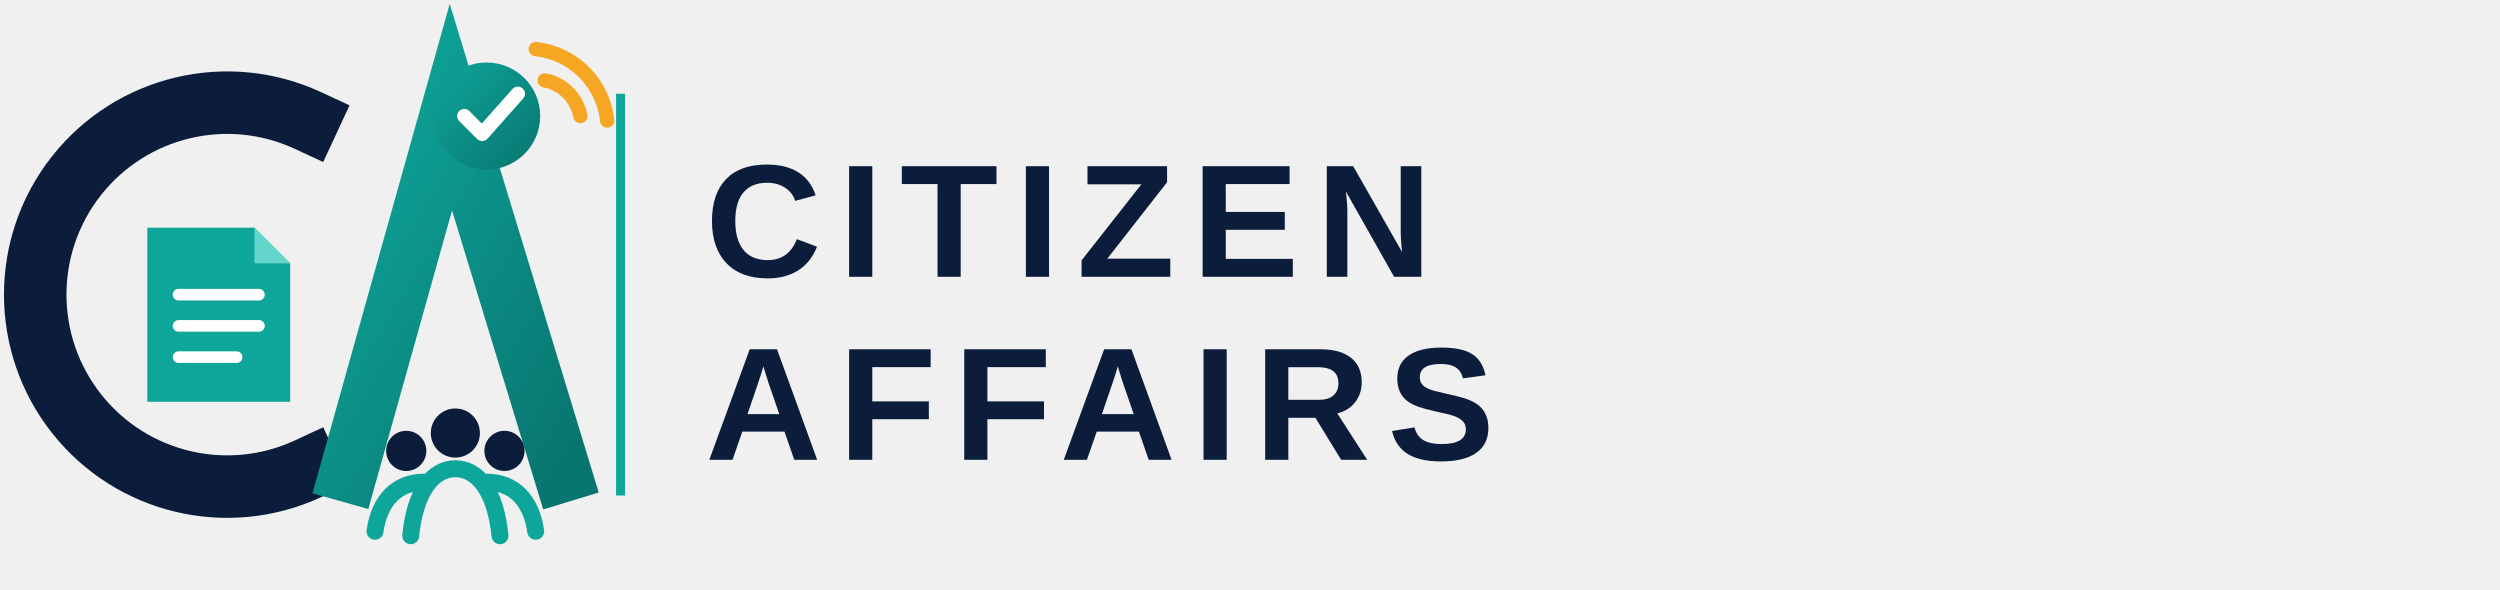
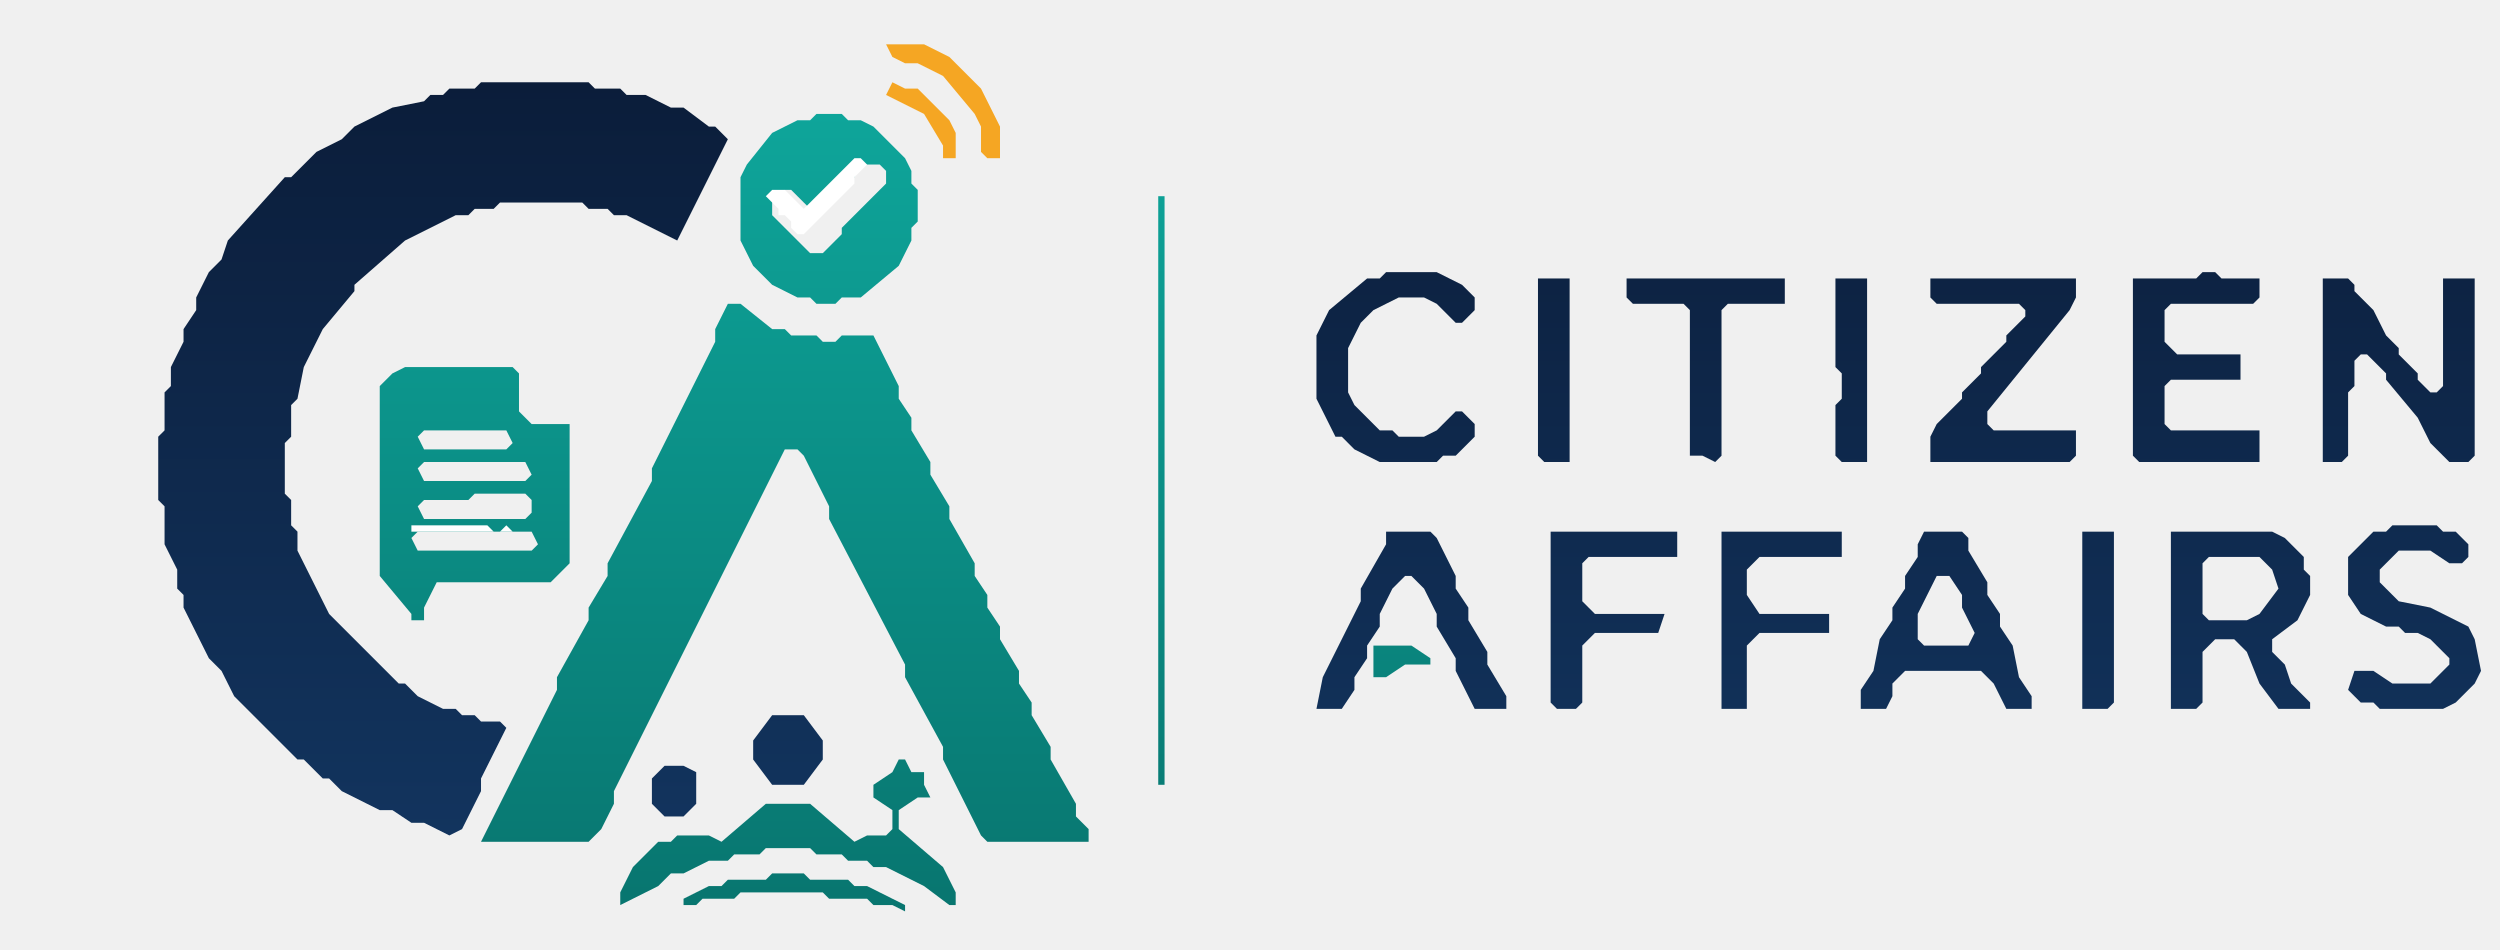
- <svg xmlns="http://www.w3.org/2000/svg" viewBox="0 0 560 132" role="img" aria-labelledby="title desc">
+ <svg xmlns="http://www.w3.org/2000/svg" viewBox="0 0 395 150" role="img" aria-labelledby="title desc">
  <defs>
-     <linearGradient id="teal" x1="0" y1="0" x2="1" y2="1">
+     <linearGradient id="navy" x1="0" y1="0" x2="0" y2="1">
+       <stop offset="0" stop-color="#0B1D3A" />
+       <stop offset="1" stop-color="#12345E" />
+     </linearGradient>
+     <linearGradient id="teal" x1="0" y1="0" x2="0" y2="1">
      <stop offset="0" stop-color="#0EA59A" />
      <stop offset="1" stop-color="#08756F" />
    </linearGradient>
  </defs>
-   <g aria-hidden="true">
-     <path d="M69 27A43 43 0 1 0 69 105" fill="none" stroke="#0B1D3A" stroke-width="14" stroke-linecap="square" />
-     <path d="M78 106L101 24L126 106" fill="none" stroke="url(#teal)" stroke-width="13" stroke-linecap="square" stroke-linejoin="miter" />
-     <path d="M88 75H115" fill="none" stroke="url(#teal)" stroke-width="11" stroke-linecap="square" />
-     <g transform="translate(33 51)">
-       <path d="M0 0h24l8 8v31H0z" fill="#0EA59A" rx="3" />
-       <path d="M24 0v8h8" fill="#63D5CA" />
-       <path d="M7 15h18M7 22h18M7 29h13" fill="none" stroke="#fff" stroke-width="2.6" stroke-linecap="round" />
-     </g>
-     <g transform="translate(109 26)">
-       <circle r="12" fill="url(#teal)" />
-       <path d="M-5 0l4 4 8-9" fill="none" stroke="#fff" stroke-width="3.2" stroke-linecap="round" stroke-linejoin="round" />
-     </g>
-     <g fill="none" stroke="#F5A623" stroke-width="3.2" stroke-linecap="round">
-       <path d="M120 11a18 18 0 0 1 16 16" />
-       <path d="M122 18a10 10 0 0 1 8 8" />
-     </g>
-     <g fill="#0B1D3A">
-       <circle cx="91" cy="101" r="4.5" />
-       <circle cx="102" cy="97" r="5.5" />
-       <circle cx="113" cy="101" r="4.5" />
-     </g>
-     <g fill="none" stroke="#0EA59A" stroke-width="3.8" stroke-linecap="round">
-       <path d="M84 119c1-7 5-11 11-11" />
-       <path d="M92 120c1-10 5-15 10-15s9 5 10 15" />
-       <path d="M109 108c6 0 10 4 11 11" />
-     </g>
-   </g>
-   <path d="M139 21v90" stroke="#0EA59A" stroke-width="2" />
-   <g font-family="Arial, Helvetica, sans-serif" fill="#0B1D3A" font-weight="800">
-     <text x="158" y="62" font-size="36" letter-spacing="3.8">CITIZEN</text>
-     <text x="158" y="103" font-size="36" letter-spacing="3.8">AFFAIRS</text>
-   </g>
+   <path d="M105 121 L103 123 L103 127 L105 129 L108 129 L110 127 L110 122 L108 121 Z M122 113 L119 117 L119 120 L122 124 L127 124 L130 120 L130 117 L127 113 Z M343 84 L343 112 L347 112 L348 111 L348 103 L350 101 L353 101 L355 103 L357 108 L360 112 L365 112 L365 111 L362 108 L361 105 L359 103 L359 101 L363 98 L365 94 L365 91 L364 90 L364 88 L361 85 L359 84 Z M348 97 L348 89 L349 88 L357 88 L359 90 L360 93 L357 97 L355 98 L349 98 Z M329 84 L329 112 L333 112 L334 111 L334 84 Z M304 84 L303 86 L303 88 L301 91 L301 93 L299 96 L299 98 L297 101 L296 106 L294 109 L294 112 L298 112 L299 110 L299 108 L301 106 L313 106 L315 108 L317 112 L321 112 L321 110 L319 107 L318 102 L316 99 L316 97 L314 94 L314 92 L311 87 L311 85 L310 84 Z M306 91 L308 91 L310 94 L310 96 L312 100 L311 102 L304 102 L303 101 L303 97 Z M291 84 L272 84 L272 112 L276 112 L276 102 L278 100 L289 100 L289 97 L278 97 L276 94 L276 90 L278 88 L291 88 Z M265 84 L245 84 L245 111 L246 112 L249 112 L250 111 L250 102 L252 100 L262 100 L263 97 L252 97 L250 95 L250 89 L251 88 L265 88 Z M219 84 L219 86 L215 93 L215 95 L209 107 L208 112 L212 112 L214 109 L214 107 L216 104 L216 102 L218 99 L218 97 L220 93 L222 91 L223 91 L225 93 L227 97 L227 99 L230 104 L230 106 L233 112 L238 112 L238 110 L235 105 L235 103 L232 98 L232 96 L230 93 L230 91 L227 85 L226 84 Z M378 83 L377 84 L375 84 L371 88 L371 94 L373 97 L377 99 L379 99 L380 100 L382 100 L384 101 L387 104 L387 105 L384 108 L378 108 L375 106 L372 106 L371 109 L373 111 L375 111 L376 112 L386 112 L388 111 L391 108 L392 106 L391 101 L390 99 L384 96 L379 95 L376 92 L376 90 L379 87 L384 87 L387 89 L389 89 L390 88 L390 86 L388 84 L386 84 L385 83 Z M367 44 L367 73 L370 73 L371 72 L371 62 L372 61 L372 57 L373 56 L374 56 L377 59 L377 60 L382 66 L384 70 L387 73 L390 73 L391 72 L391 44 L386 44 L386 61 L385 62 L384 62 L382 60 L382 59 L379 56 L379 55 L377 53 L375 49 L372 46 L372 45 L371 44 Z M305 44 L305 47 L306 48 L319 48 L320 49 L320 50 L317 53 L317 54 L313 58 L313 59 L310 62 L310 63 L306 67 L305 69 L305 73 L327 73 L328 72 L328 68 L315 68 L314 67 L314 65 L327 49 L328 47 L328 44 Z M290 44 L290 58 L291 59 L291 63 L290 64 L290 72 L291 73 L295 73 L295 44 Z M257 44 L257 47 L258 48 L266 48 L267 49 L267 72 L269 72 L271 73 L272 72 L272 49 L273 48 L282 48 L282 44 Z M243 44 L243 72 L244 73 L248 73 L248 44 Z M357 44 L351 44 L350 43 L348 43 L347 44 L337 44 L337 72 L338 73 L357 73 L357 68 L343 68 L342 67 L342 61 L343 60 L354 60 L354 56 L344 56 L342 54 L342 49 L343 48 L356 48 L357 47 Z M219 43 L218 44 L216 44 L210 49 L208 53 L208 63 L211 69 L212 69 L214 71 L218 73 L227 73 L228 72 L230 72 L233 69 L233 67 L231 65 L230 65 L227 68 L225 69 L221 69 L220 68 L218 68 L214 64 L213 62 L213 55 L215 51 L217 49 L221 47 L225 47 L227 48 L230 51 L231 51 L233 49 L233 47 L231 45 L227 43 Z M98 14 L94 14 L93 13 L76 13 L75 14 L71 14 L70 15 L68 15 L67 16 L62 17 L56 20 L54 22 L50 24 L46 28 L45 28 L36 38 L35 41 L33 43 L31 47 L31 49 L29 52 L29 54 L27 58 L27 61 L26 62 L26 68 L25 69 L25 79 L26 80 L26 86 L28 90 L28 93 L29 94 L29 96 L33 104 L35 106 L37 110 L47 120 L48 120 L51 123 L52 123 L54 125 L60 128 L62 128 L65 130 L67 130 L71 132 L73 131 L76 125 L76 123 L80 115 L79 114 L76 114 L75 113 L73 113 L72 112 L70 112 L66 110 L64 108 L63 108 L52 97 L47 87 L47 84 L46 83 L46 79 L45 78 L45 70 L46 69 L46 64 L47 63 L48 58 L51 52 L56 46 L56 45 L64 38 L72 34 L74 34 L75 33 L78 33 L79 32 L92 32 L93 33 L96 33 L97 34 L99 34 L107 38 L115 22 L113 20 L112 20 L108 17 L106 17 L102 15 L99 15 Z" fill="url(#navy)" fill-rule="evenodd" />
+   <path d="M108 142 L108 143 L110 143 L111 142 L116 142 L117 141 L130 141 L131 142 L137 142 L138 143 L141 143 L143 144 L143 143 L137 140 L135 140 L134 139 L128 139 L127 138 L122 138 L121 139 L115 139 L114 140 L112 140 Z M151 141 L149 137 L142 131 L142 128 L145 126 L147 126 L146 124 L146 122 L144 122 L143 120 L142 120 L141 122 L138 124 L138 126 L141 128 L141 131 L140 132 L137 132 L135 133 L128 127 L121 127 L114 133 L112 132 L107 132 L106 133 L104 133 L100 137 L98 141 L98 143 L104 140 L106 138 L108 138 L112 136 L115 136 L116 135 L120 135 L121 134 L128 134 L129 135 L133 135 L134 136 L137 136 L138 137 L140 137 L146 140 L150 143 L151 143 Z M217 102 L217 107 L219 107 L222 105 L226 105 L226 104 L223 102 Z M62 59 L60 61 L60 91 L65 97 L65 98 L67 98 L67 96 L69 92 L87 92 L90 89 L90 67 L84 67 L82 65 L82 59 L81 58 L64 58 Z M65 85 L66 84 L84 84 L85 86 L84 87 L66 87 Z M66 80 L67 79 L74 79 L75 78 L83 78 L84 79 L84 81 L83 82 L67 82 Z M66 74 L67 73 L83 73 L84 75 L83 76 L67 76 Z M66 69 L67 68 L80 68 L81 70 L80 71 L67 71 Z M115 48 L113 52 L113 54 L103 74 L103 76 L96 89 L96 91 L93 96 L93 98 L88 107 L88 109 L76 133 L93 133 L95 131 L97 127 L97 125 L124 71 L126 71 L127 72 L131 80 L131 82 L143 105 L143 107 L149 118 L149 120 L155 132 L156 133 L172 133 L172 131 L170 129 L170 127 L166 120 L166 118 L163 113 L163 111 L161 108 L161 106 L158 101 L158 99 L156 96 L156 94 L154 91 L154 89 L150 82 L150 80 L147 75 L147 73 L144 68 L144 66 L142 63 L142 61 L138 53 L133 53 L132 54 L130 54 L129 53 L125 53 L124 52 L122 52 L117 48 Z M183 31 L183 124 L184 124 L184 31 Z M129 18 L128 19 L126 19 L122 21 L118 26 L117 28 L117 38 L119 42 L122 45 L126 47 L128 47 L129 48 L132 48 L133 47 L136 47 L142 42 L144 38 L144 36 L145 35 L145 30 L144 29 L144 27 L143 25 L138 20 L136 19 L134 19 L133 18 Z M139 26 L140 27 L140 29 L133 36 L133 37 L130 40 L128 40 L122 34 L122 32 L124 30 L125 30 L128 33 L130 33 L130 32 L134 28 L135 28 L136 26 Z" fill="url(#teal)" fill-rule="evenodd" />
+   <path d="M141 13 L140 15 L146 18 L149 23 L149 25 L151 25 L151 21 L150 19 L145 14 L143 14 Z M140 7 L141 9 L143 10 L145 10 L149 12 L154 18 L155 20 L155 24 L156 25 L158 25 L158 20 L155 14 L150 9 L146 7 Z" fill="#F5A623" fill-rule="evenodd" />
+   <path d="M65 83 L65 84 L81 84 L80 83 L79 84 L78 84 L77 83 Z M137 26 L136 25 L135 25 L127 33 L124 30 L122 30 L121 31 L123 33 L123 34 L124 34 L125 35 L125 36 L126 37 L127 37 L135 29 L135 28 Z" fill="#FFFFFF" fill-rule="evenodd" />
</svg>
